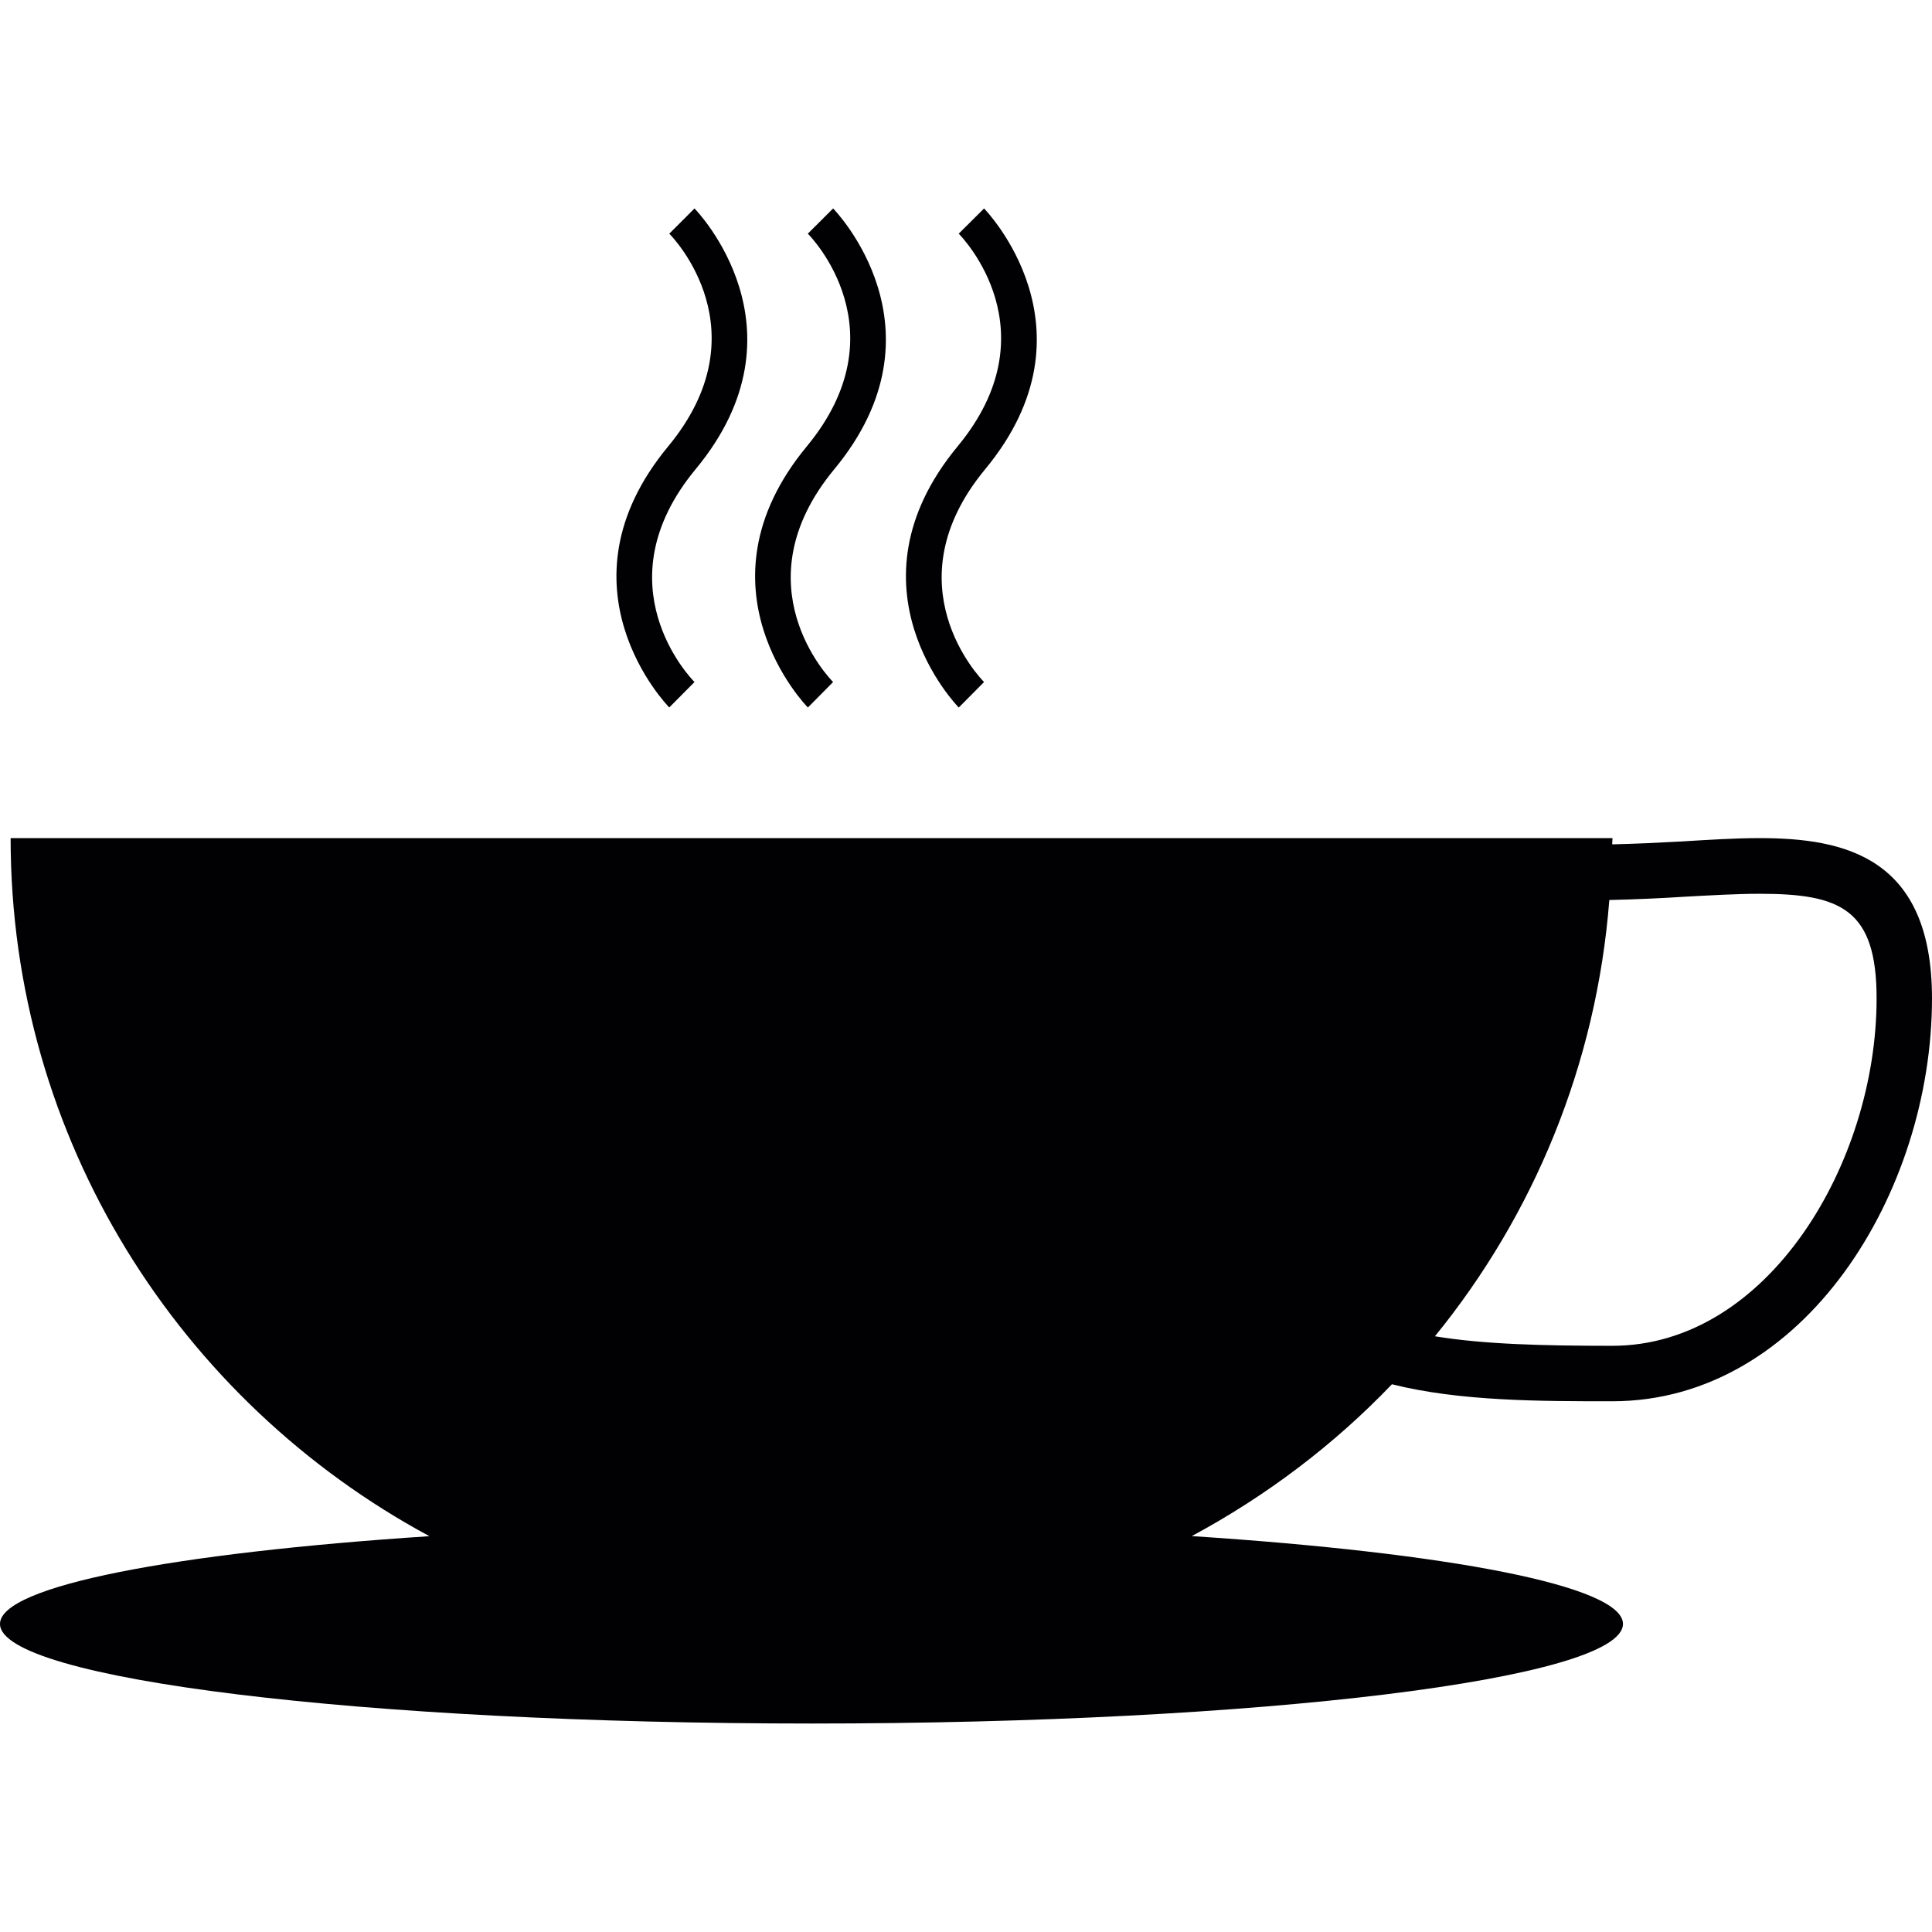
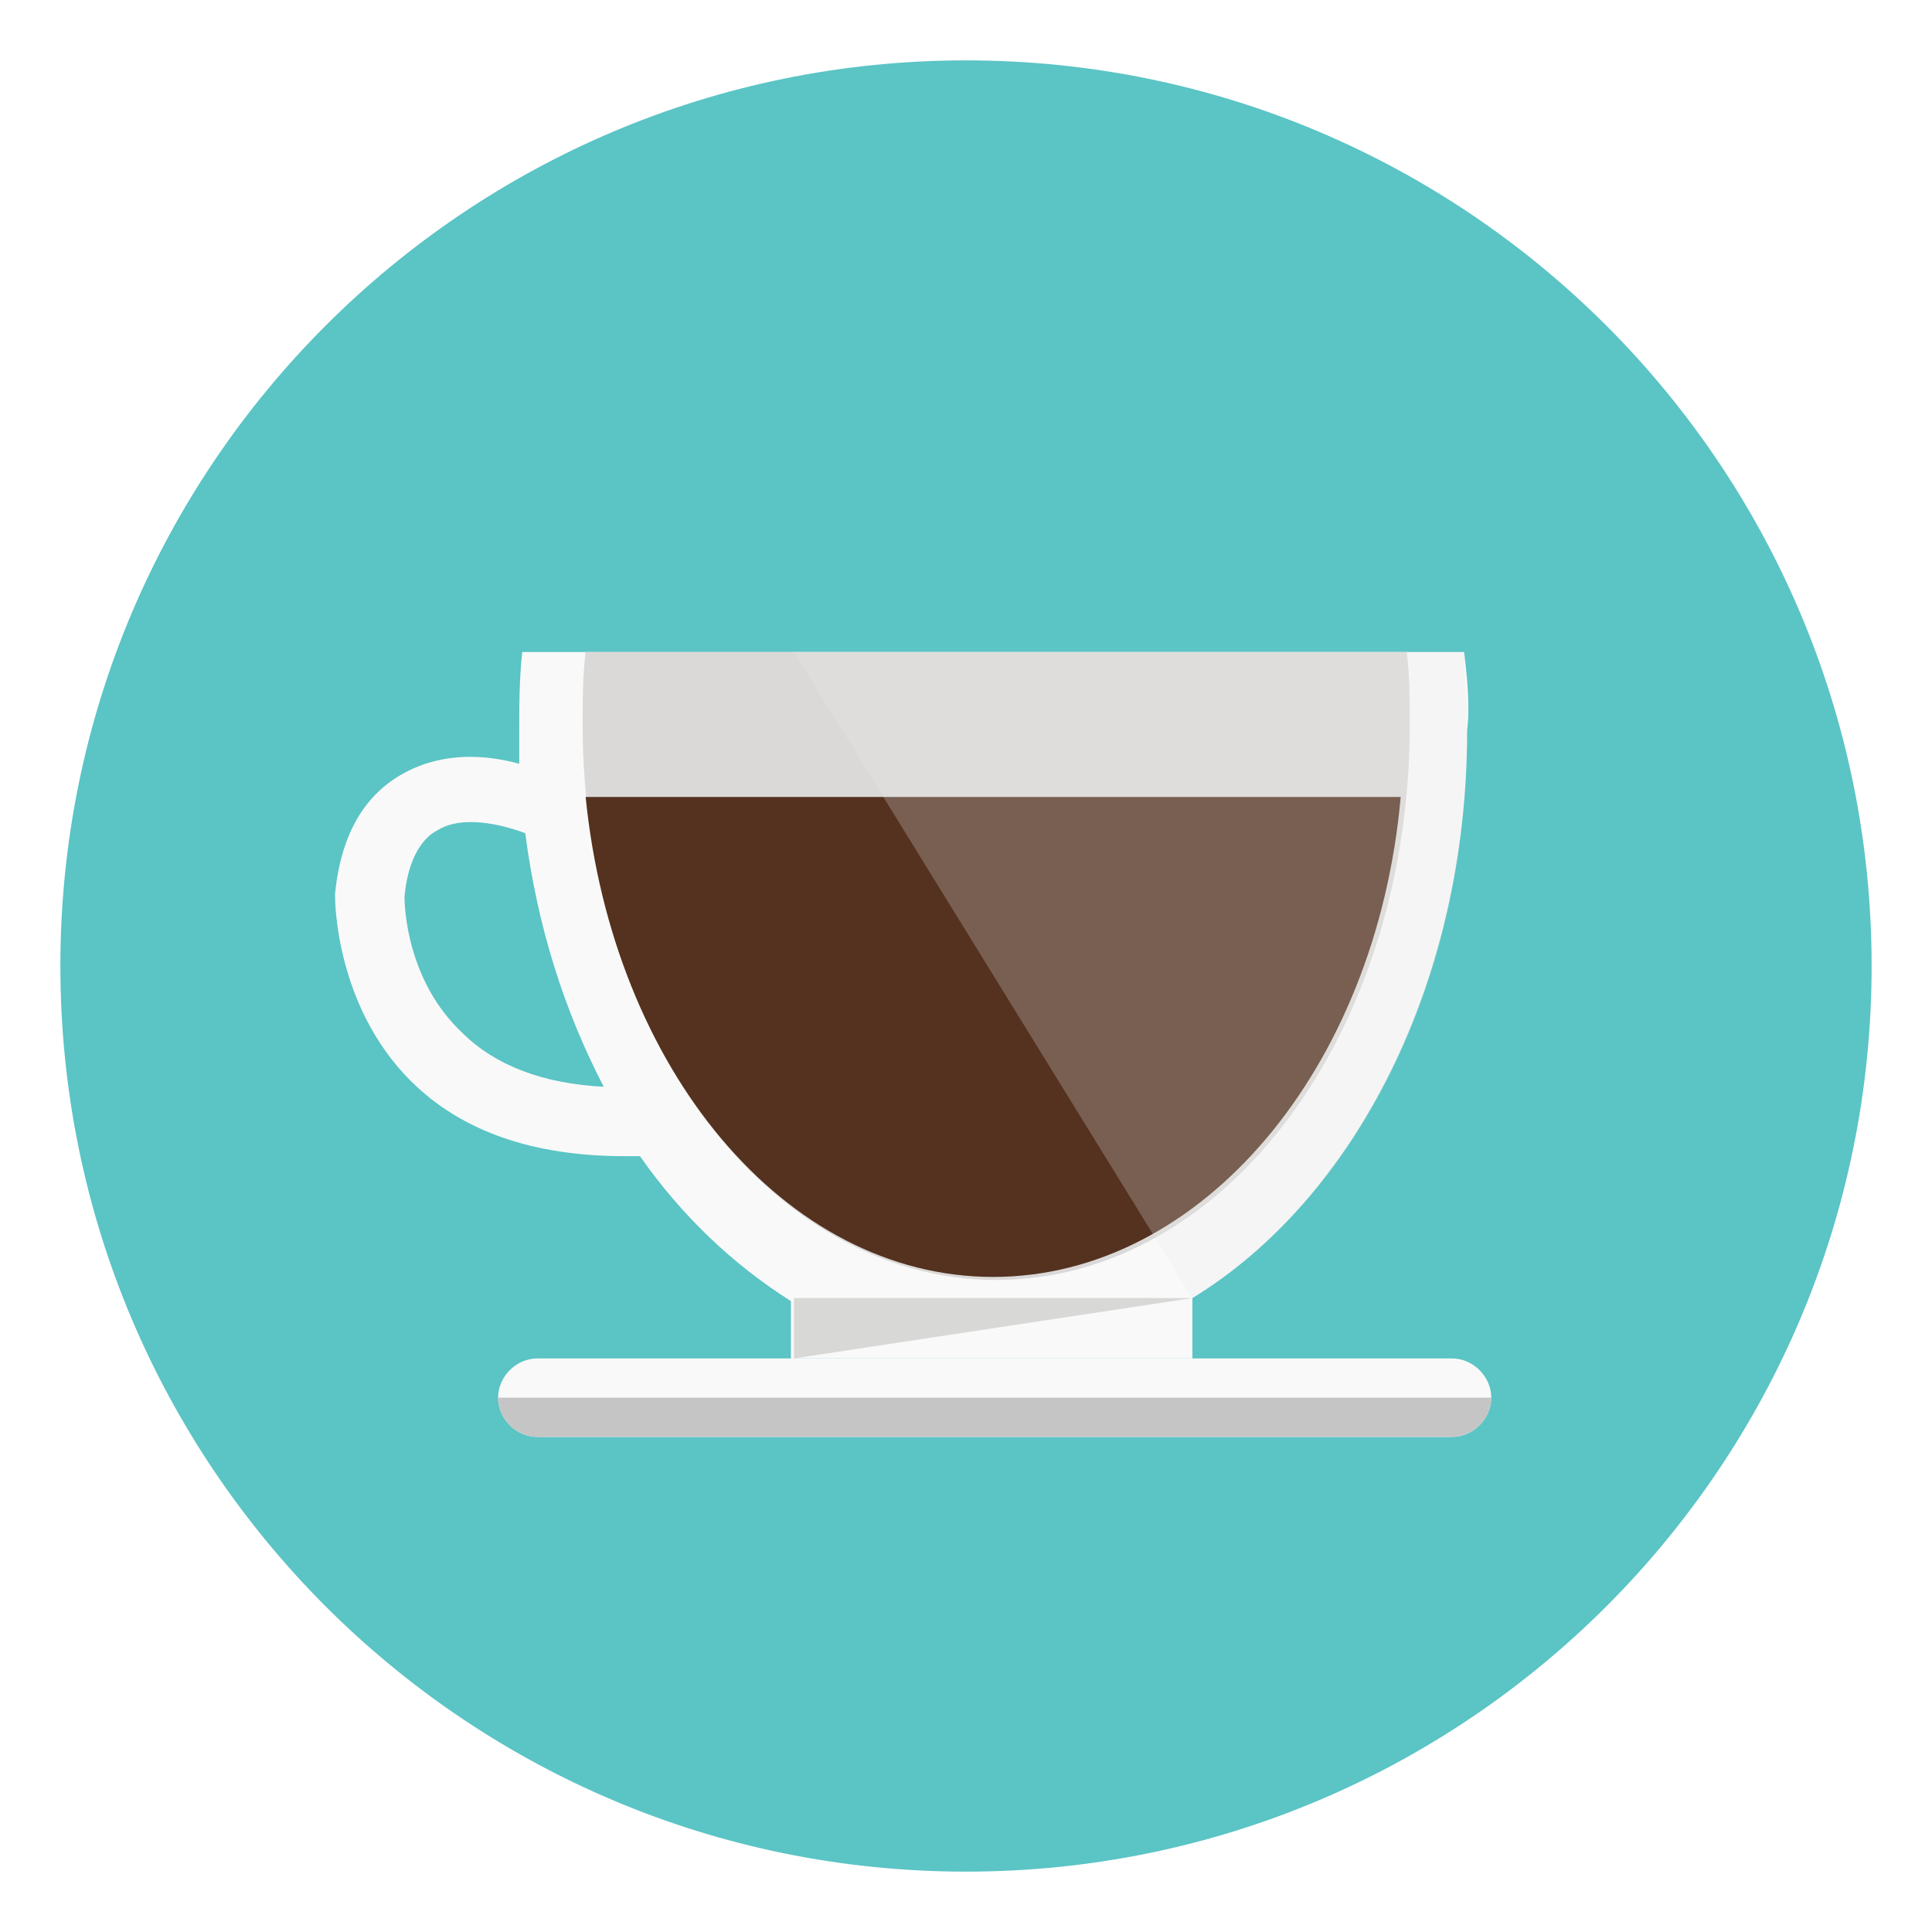
- <svg xmlns="http://www.w3.org/2000/svg" height="800px" width="800px" version="1.1" id="Capa_1" viewBox="0 0 275.353 275.353" xml:space="preserve">
+ <svg xmlns="http://www.w3.org/2000/svg" width="800px" height="800px" viewBox="0 0 64 64" enable-background="new 0 0 64 64" id="Layer_1" version="1.1" xml:space="preserve">
  <g>
    <g>
+       <circle cx="32" cy="32" fill="#5BC4C5" r="30" />
+     </g>
+     <g>
      <g>
-         <g>
-           <path style="fill:#010002;" d="M229.784,199.712c27.269,0,45.568-29.692,45.568-57.419c0-20.117-12.418-22.843-24.562-22.843      c-3.468,0-7.21,0.234-11.167,0.479c-3.195,0.176-6.507,0.332-9.848,0.41l0.039-0.889H1.514c0,42.959,24.132,80.321,59.686,99.49      C24.787,221.333,0,226.043,0,231.445c0,7.865,51.782,14.196,115.659,14.196s115.649-6.331,115.649-14.196      c0-5.432-24.904-10.132-61.454-12.516c10.63-5.725,20.263-13.004,28.529-21.641      C208.026,199.712,219.448,199.712,229.784,199.712z M229.364,128.272c3.683-0.088,7.289-0.244,10.737-0.469      c3.83-0.205,7.464-0.42,10.698-0.42c11.509,0,16.658,2.159,16.658,14.909c0,23.419-15.466,49.515-37.664,49.515      c-9.751,0-18.3-0.205-25.285-1.358C218.559,173.196,227.537,151.731,229.364,128.272z M98.982,97.203      c-0.557-0.547-13.414-13.922,0.156-30.327c16.58-20,0.01-37-0.156-37.166l-3.595,3.595c0.557,0.537,13.414,13.932-0.166,30.327      c-16.58,20.029-0.01,37.039,0.166,37.195L98.982,97.203z M118.737,97.203c-0.557-0.547-13.414-13.922,0.166-30.327      c16.56-20,0-37-0.166-37.166l-3.605,3.595c0.557,0.537,13.414,13.932-0.156,30.327c-16.56,20.039-0.01,37.039,0.166,37.205      L118.737,97.203z M140.251,97.203c-0.557-0.547-13.414-13.922,0.156-30.327c16.57-20,0-37-0.156-37.166l-3.615,3.595      c0.547,0.537,13.424,13.932-0.166,30.327c-16.56,20.039,0,37.039,0.176,37.205L140.251,97.203z" />
-         </g>
+         <path d="M48.5,21.6H17.3c-0.1,0.9-0.1,1.8-0.1,2.7c0,0.3,0,0.7,0,1c-1.1-0.3-2.5-0.4-3.8,0.3     c-1.3,0.7-2.1,2-2.3,4l0,0.1c0,0.1,0,3.6,2.5,6.1c1.7,1.7,4.1,2.5,7.1,2.5c0.2,0,0.4,0,0.5,0c1.4,2,3.1,3.6,5,4.8V45h13.3V43     c5.4-3.3,9.1-10.5,9.1-18.8C48.7,23.4,48.6,22.4,48.5,21.6z M15.3,34.2c-1.8-1.7-1.9-4.1-1.9-4.5c0.1-1.1,0.5-1.9,1.1-2.2     c0.8-0.5,2.1-0.2,2.9,0.1c0.4,3.1,1.3,5.9,2.6,8.4C18,35.9,16.4,35.3,15.3,34.2z" fill="#F9F9F9" />
+       </g>
+       <g>
+         <path d="M19.4,21.6c-0.1,0.8-0.1,1.6-0.1,2.4c0,10.1,6.1,18.4,13.7,18.4c7.6,0,13.7-8.2,13.7-18.4     c0-0.8,0-1.6-0.1-2.4H19.4z" fill="#DBD9D8" />
+       </g>
+       <g>
+         <path d="M16.5,46.3c0-0.7,0.6-1.3,1.3-1.3h30.3c0.7,0,1.3,0.6,1.3,1.3l0,0c0,0.7-0.6,1.3-1.3,1.3H17.8     C17.1,47.6,16.5,47,16.5,46.3L16.5,46.3z" fill="#F9F9F9" />
+       </g>
+       <g>
+         <path d="M17.8,47.6h30.3c0.7,0,1.3-0.6,1.3-1.3H16.5C16.5,47,17.1,47.6,17.8,47.6z" fill="#C6C5C5" />
+       </g>
+       <g>
+         <path d="M19.4,26.4c0.9,9,6.6,15.9,13.5,15.9c6.9,0,12.7-6.9,13.5-15.9H19.4z" fill="#54321F" />
+       </g>
+       <g opacity="0.25">
+         <path d="M48.6,24.3c0-0.9-0.1-1.8-0.1-2.7H26.3L39.5,43C44.9,39.7,48.6,32.6,48.6,24.3z" fill="#E8E7E7" />
+       </g>
+       <g>
+         <polygon fill="#D8D8D7" points="26.3,43 39.5,43 26.3,45    " />
      </g>
    </g>
  </g>
</svg>
